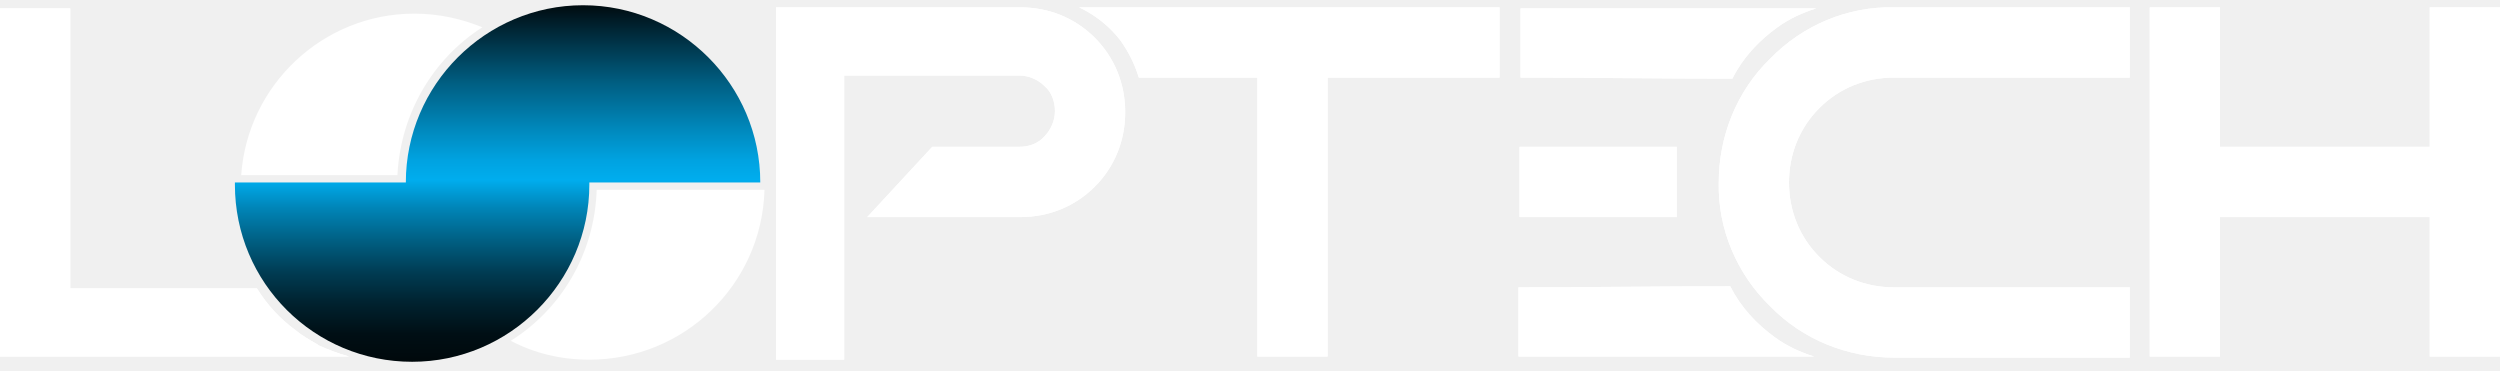
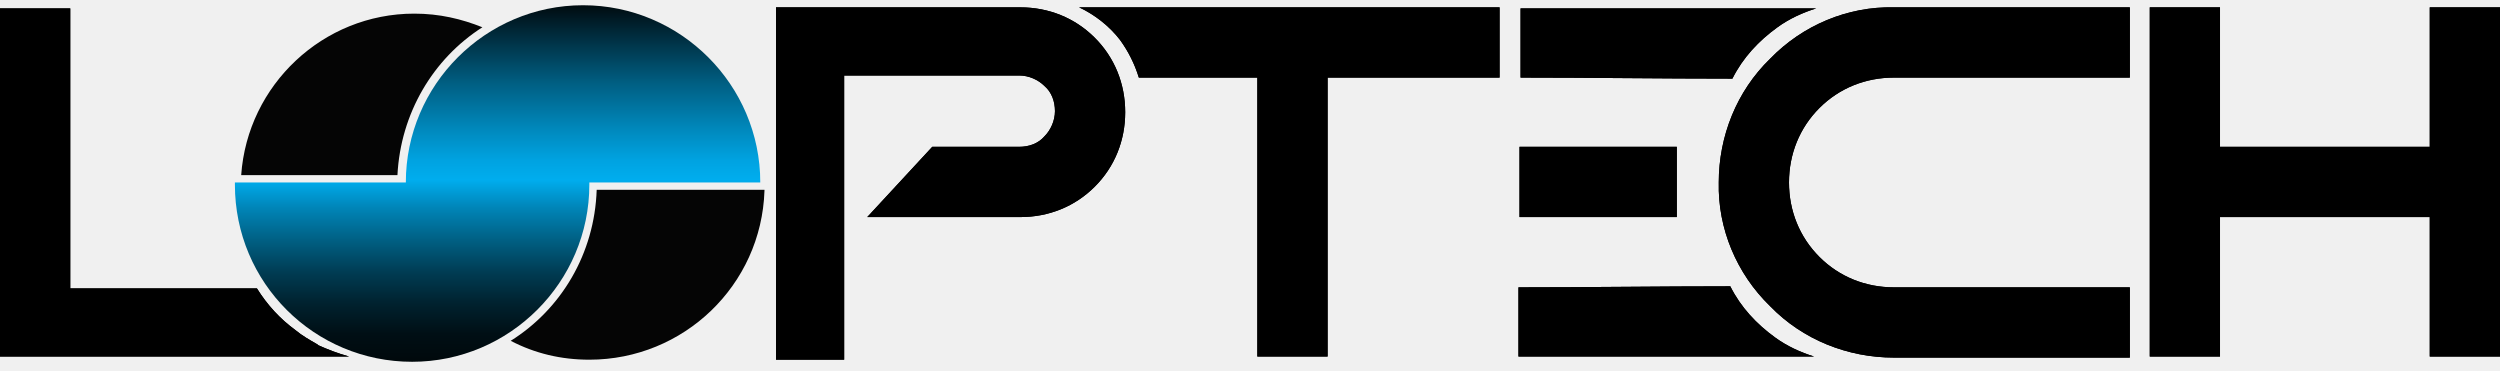
<svg xmlns="http://www.w3.org/2000/svg" id="eqNf6p8al0j1" viewBox="0 0 238.4 35.3" shape-rendering="geometricPrecision" text-rendering="geometricPrecision">
  <defs>
    <style>
#eqNf6p8al0j20 {
animation:  ani 600ms ease-in infinite alternate;
}
@keyframes ani {
0%{transform: translate(1rem, -.5rem) rotate(30deg)}
100%{transform: translate(5.6rem, -.5rem) rotate(30deg)}
}

</style>
    <linearGradient id="eqNf6p8al0j18-fill" x1="47.45" y1="36.25" x2="47.45" y2="-0.46" spreadMethod="pad" gradientUnits="userSpaceOnUse" gradientTransform="translate(0 0)">
      <stop id="eqNf6p8al0j18-fill-0" offset="0%" stop-color="#000" />
      <stop id="eqNf6p8al0j18-fill-1" offset="0%" stop-color="#000405" />
      <stop id="eqNf6p8al0j18-fill-2" offset="12%" stop-color="#000f15" />
      <stop id="eqNf6p8al0j18-fill-3" offset="20%" stop-color="#00222f" />
      <stop id="eqNf6p8al0j18-fill-4" offset="28%" stop-color="#003c53" />
      <stop id="eqNf6p8al0j18-fill-5" offset="36%" stop-color="#005e81" />
      <stop id="eqNf6p8al0j18-fill-6" offset="45%" stop-color="#0086b9" />
      <stop id="eqNf6p8al0j18-fill-7" offset="52%" stop-color="#00adee" />
      <stop id="eqNf6p8al0j18-fill-8" offset="57%" stop-color="#00a3e1" />
      <stop id="eqNf6p8al0j18-fill-9" offset="65%" stop-color="#0089bd" />
      <stop id="eqNf6p8al0j18-fill-10" offset="77%" stop-color="#005f83" />
      <stop id="eqNf6p8al0j18-fill-11" offset="91%" stop-color="#002635" />
      <stop id="eqNf6p8al0j18-fill-12" offset="100%" stop-color="#000" />
    </linearGradient>
    <filter id="eqNf6p8al0j20-filter" x="-150%" width="400%" y="-150%" height="400%">
      <feGaussianBlur id="eqNf6p8al0j20-filter-blur-0" stdDeviation="2,0" result="result" />
    </filter>
    <linearGradient id="eqNf6p8al0j22-fill" x1="47.45" y1="36.25" x2="47.45" y2="-0.46" spreadMethod="pad" gradientUnits="userSpaceOnUse" gradientTransform="translate(0 0)">
      <stop id="eqNf6p8al0j22-fill-0" offset="0%" stop-color="#000" />
      <stop id="eqNf6p8al0j22-fill-1" offset="0%" stop-color="#000405" />
      <stop id="eqNf6p8al0j22-fill-2" offset="12%" stop-color="#000f15" />
      <stop id="eqNf6p8al0j22-fill-3" offset="20%" stop-color="#00222f" />
      <stop id="eqNf6p8al0j22-fill-4" offset="28%" stop-color="#003c53" />
      <stop id="eqNf6p8al0j22-fill-5" offset="36%" stop-color="#005e81" />
      <stop id="eqNf6p8al0j22-fill-6" offset="45%" stop-color="#0086b9" />
      <stop id="eqNf6p8al0j22-fill-7" offset="52%" stop-color="#00adee" />
      <stop id="eqNf6p8al0j22-fill-8" offset="57%" stop-color="#00a3e1" />
      <stop id="eqNf6p8al0j22-fill-9" offset="65%" stop-color="#0089bd" />
      <stop id="eqNf6p8al0j22-fill-10" offset="77%" stop-color="#005f83" />
      <stop id="eqNf6p8al0j22-fill-11" offset="91%" stop-color="#002635" />
      <stop id="eqNf6p8al0j22-fill-12" offset="100%" stop-color="#000" />
    </linearGradient>
  </defs>
-   <path d="M33.3,34L0,34L0,0.8h6.7v26.7h17.8c1,1.6,2.2,2.9,3.7,4c.6.5,1.3.9,2,1.3c0,0,0,0,0,0s.1,0,.1.1c.9.4,1.9.8,3,1.1Z" fill="#fff" />
-   <path d="M80.7,34.3h-6.7v-33.6h23.3c2.7,0,5.2,1,7.1,2.9s2.9,4.4,2.9,7.1-1,5.2-2.9,7.1-4.4,2.9-7.1,2.9h-14.6L88.9,14h8.3c.9,0,1.8-.3,2.4-1c.6-.6,1-1.5,1-2.4s-.3-1.8-1-2.4c-.6-.6-1.5-1-2.4-1h-16.7v27.1h.2Z" fill="#fff" />
-   <path d="M126.6,7.4v26.6h-6.7v-26.6h-11.3c-.4-1.3-1-2.5-1.8-3.6-1-1.3-2.4-2.4-3.9-3.1h40.1v6.7h-16.4Z" fill="#fff" />
-   <path d="M144.9,14v6.7h15v-6.7h-15Zm.1-6.6c6.7,0,13.4.1,20.2.1c1-2,2.5-3.6,4.3-4.9c1.1-.8,2.4-1.4,3.7-1.8h-28.2" fill="#fff" />
-   <path d="M144.8,34h28.2c-1.3-.4-2.6-1-3.7-1.8-1.8-1.3-3.3-2.9-4.3-4.9-6.7,0-13.4.1-20.2.1" fill="#fff" />
-   <path d="M180.6,7.4h22.5v-6.7h-22.5c-4.4-.1-8.7,1.7-11.8,4.9-3.2,3.1-4.9,7.4-4.9,11.8-.1,4.4,1.7,8.7,4.9,11.8c3.1,3.2,7.4,4.9,11.8,4.9h22.5v-6.7h-22.5c-2.7,0-5.2-1-7.1-2.9s-2.9-4.4-2.9-7.1s1-5.2,2.9-7.1s4.4-2.9,7.1-2.9Z" fill="#fff" />
-   <path d="M211.7,20.7v13.3h-6.7v-33.3h6.7v13.3h20v-13.3h6.7v33.3h-6.7v-13.3h-20Z" fill="#fff" />
-   <path d="M33.3,34L0,34L0,0.8h6.7v26.7h17.8c1,1.6,2.2,2.9,3.7,4c.6.5,1.3.9,2,1.3c0,0,0,0,0,0s.1,0,.1.1c.9.4,1.9.8,3,1.1Z" fill="#fff" />
-   <path d="M80.7,34.3h-6.7v-33.6h23.3c2.7,0,5.2,1,7.1,2.9s2.9,4.4,2.9,7.1-1,5.2-2.9,7.1-4.4,2.9-7.1,2.9h-14.6L88.9,14h8.3c.9,0,1.8-.3,2.4-1c.6-.6,1-1.5,1-2.4s-.3-1.8-1-2.4c-.6-.6-1.5-1-2.4-1h-16.7v27.1h.2Z" fill="#fff" />
-   <path d="M126.6,7.4v26.6h-6.7v-26.6h-11.3c-.4-1.3-1-2.5-1.8-3.6-1-1.3-2.4-2.4-3.9-3.1h40.1v6.7h-16.4Z" fill="#fff" />
-   <path d="M144.9,14v6.7h15v-6.7h-15Zm.1-6.6c6.7,0,13.4.1,20.2.1c1-2,2.5-3.6,4.3-4.9c1.1-.8,2.4-1.4,3.7-1.8h-28.2" fill="#fff" />
-   <path d="M144.8,34h28.2c-1.3-.4-2.6-1-3.7-1.8-1.8-1.3-3.3-2.9-4.3-4.9-6.7,0-13.4.1-20.2.1" fill="#fff" />
-   <path d="M180.6,7.4h22.5v-6.7h-22.5c-4.4-.1-8.7,1.7-11.8,4.9-3.2,3.1-4.9,7.4-4.9,11.8-.1,4.4,1.7,8.7,4.9,11.8c3.1,3.2,7.4,4.9,11.8,4.9h22.5v-6.7h-22.5c-2.7,0-5.2-1-7.1-2.9s-2.9-4.4-2.9-7.1s1-5.2,2.9-7.1s4.4-2.9,7.1-2.9Z" fill="#fff" />
-   <path d="M211.7,20.7v13.3h-6.7v-33.3h6.7v13.3h20v-13.3h6.7v33.3h-6.7v-13.3h-20Z" fill="#fff" />
-   <path d="M46,2.6c-4.7,3-7.8,8.2-8.1,14.1h-14.9c.6-8.6,7.8-15.4,16.5-15.4c2.4,0,4.5.5,6.5,1.3Z" opacity="0.98" fill="#fff" />
-   <path d="M72.9,18.2c-.3,9-7.7,16.1-16.7,16.1-2.7,0-5.2-.6-7.5-1.8c4.8-3,8-8.3,8.2-14.4h16Z" opacity="0.98" fill="#fff" />
+   <path d="M33.3,34L0,34L0,0.8h6.7v26.7h17.8c1,1.6,2.2,2.9,3.7,4c.6.5,1.3.9,2,1.3c0,0,0,0,0,0s.1,0,.1.1c.9.4,1.9.8,3,1.1Z" fill="#000" />
+   <path d="M80.7,34.3h-6.7v-33.6h23.3c2.7,0,5.2,1,7.1,2.9s2.9,4.4,2.9,7.1-1,5.2-2.9,7.1-4.4,2.9-7.1,2.9h-14.6L88.9,14h8.3c.9,0,1.8-.3,2.4-1c.6-.6,1-1.5,1-2.4s-.3-1.8-1-2.4c-.6-.6-1.5-1-2.4-1h-16.7v27.1h.2Z" fill="#000" />
+   <path d="M126.6,7.4v26.6h-6.7v-26.6h-11.3c-.4-1.3-1-2.5-1.8-3.6-1-1.3-2.4-2.4-3.9-3.1h40.1v6.7h-16.4Z" fill="#000" />
+   <path d="M144.9,14v6.7h15v-6.7h-15Zm.1-6.6c6.7,0,13.4.1,20.2.1c1-2,2.5-3.6,4.3-4.9c1.1-.8,2.4-1.4,3.7-1.8h-28.2" fill="#000" />
+   <path d="M144.8,34h28.2c-1.3-.4-2.6-1-3.7-1.8-1.8-1.3-3.3-2.9-4.3-4.9-6.7,0-13.4.1-20.2.1" fill="#000" />
+   <path d="M180.6,7.4h22.5v-6.7h-22.5c-4.4-.1-8.7,1.7-11.8,4.9-3.2,3.1-4.9,7.4-4.9,11.8-.1,4.4,1.7,8.7,4.9,11.8c3.1,3.2,7.4,4.9,11.8,4.9h22.5v-6.7h-22.5c-2.7,0-5.2-1-7.1-2.9s-2.9-4.4-2.9-7.1s1-5.2,2.9-7.1s4.4-2.9,7.1-2.9Z" fill="#000" />
+   <path d="M211.7,20.7v13.3h-6.7v-33.3h6.7v13.3h20v-13.3h6.7v33.3h-6.7v-13.3h-20Z" fill="#000" />
+   <path d="M33.3,34L0,34L0,0.8h6.7v26.7h17.8c1,1.6,2.2,2.9,3.7,4c.6.5,1.3.9,2,1.3c0,0,0,0,0,0s.1,0,.1.1c.9.4,1.9.8,3,1.1Z" fill="#000" />
+   <path d="M80.7,34.3h-6.7v-33.6h23.3c2.7,0,5.2,1,7.1,2.9s2.9,4.4,2.9,7.1-1,5.2-2.9,7.1-4.4,2.9-7.1,2.9h-14.6L88.9,14h8.3c.9,0,1.8-.3,2.4-1c.6-.6,1-1.5,1-2.4s-.3-1.8-1-2.4c-.6-.6-1.5-1-2.4-1h-16.7v27.1h.2Z" fill="#000" />
+   <path d="M126.6,7.4v26.6h-6.7v-26.6h-11.3c-.4-1.3-1-2.5-1.8-3.6-1-1.3-2.4-2.4-3.9-3.1h40.1v6.7h-16.4Z" fill="#000" />
+   <path d="M144.9,14v6.7h15v-6.7h-15Zm.1-6.6c6.7,0,13.4.1,20.2.1c1-2,2.5-3.6,4.3-4.9c1.1-.8,2.4-1.4,3.7-1.8h-28.2" fill="#000" />
+   <path d="M144.8,34h28.2c-1.3-.4-2.6-1-3.7-1.8-1.8-1.3-3.3-2.9-4.3-4.9-6.7,0-13.4.1-20.2.1" fill="#000" />
+   <path d="M180.6,7.4h22.5v-6.7h-22.5c-4.4-.1-8.7,1.7-11.8,4.9-3.2,3.1-4.9,7.4-4.9,11.8-.1,4.4,1.7,8.7,4.9,11.8c3.1,3.2,7.4,4.9,11.8,4.9h22.5v-6.7h-22.5c-2.7,0-5.2-1-7.1-2.9s-2.9-4.4-2.9-7.1s1-5.2,2.9-7.1s4.4-2.9,7.1-2.9Z" fill="#000" />
+   <path d="M211.7,20.7v13.3h-6.7v-33.3h6.7v13.3h20v-13.3h6.7v33.3h-6.7v-13.3h-20Z" fill="#000" />
+   <path d="M46,2.6c-4.7,3-7.8,8.2-8.1,14.1h-14.9c.6-8.6,7.8-15.4,16.5-15.4c2.4,0,4.5.5,6.5,1.3Z" opacity="0.98" fill="#000" />
+   <path d="M72.9,18.2c-.3,9-7.7,16.1-16.7,16.1-2.7,0-5.2-.6-7.5-1.8c4.8-3,8-8.3,8.2-14.4h16Z" opacity="0.98" fill="#000" />
  <path d="M72.5,17.4h-16.3v.2c0,9.3-7.6,16.9-16.9,16.9s-16.9-7.5-16.9-16.9v-.2h16.3c0-9.3,7.6-16.9,16.9-16.9s16.9,7.6,16.9,16.9Z" fill="url(#eqNf6p8al0j18-fill)" />
  <g style="mix-blend-mode:overlay" clip-path="url(#eqNf6p8al0j21)">
    <rect id="eqNf6p8al0j20" width="6" height="60" rx="0" ry="0" filter="url(#eqNf6p8al0j20-filter)" fill="#fff" stroke-width="0" />
    <clipPath id="eqNf6p8al0j21">
      <path d="M72.5,17.4h-16.3v.2c0,9.3-7.6,16.9-16.9,16.9s-16.9-7.5-16.9-16.9v-.2h16.3c0-9.3,7.6-16.9,16.9-16.9s16.9,7.6,16.9,16.9Z" fill="url(#eqNf6p8al0j22-fill)" />
    </clipPath>
  </g>
</svg>
